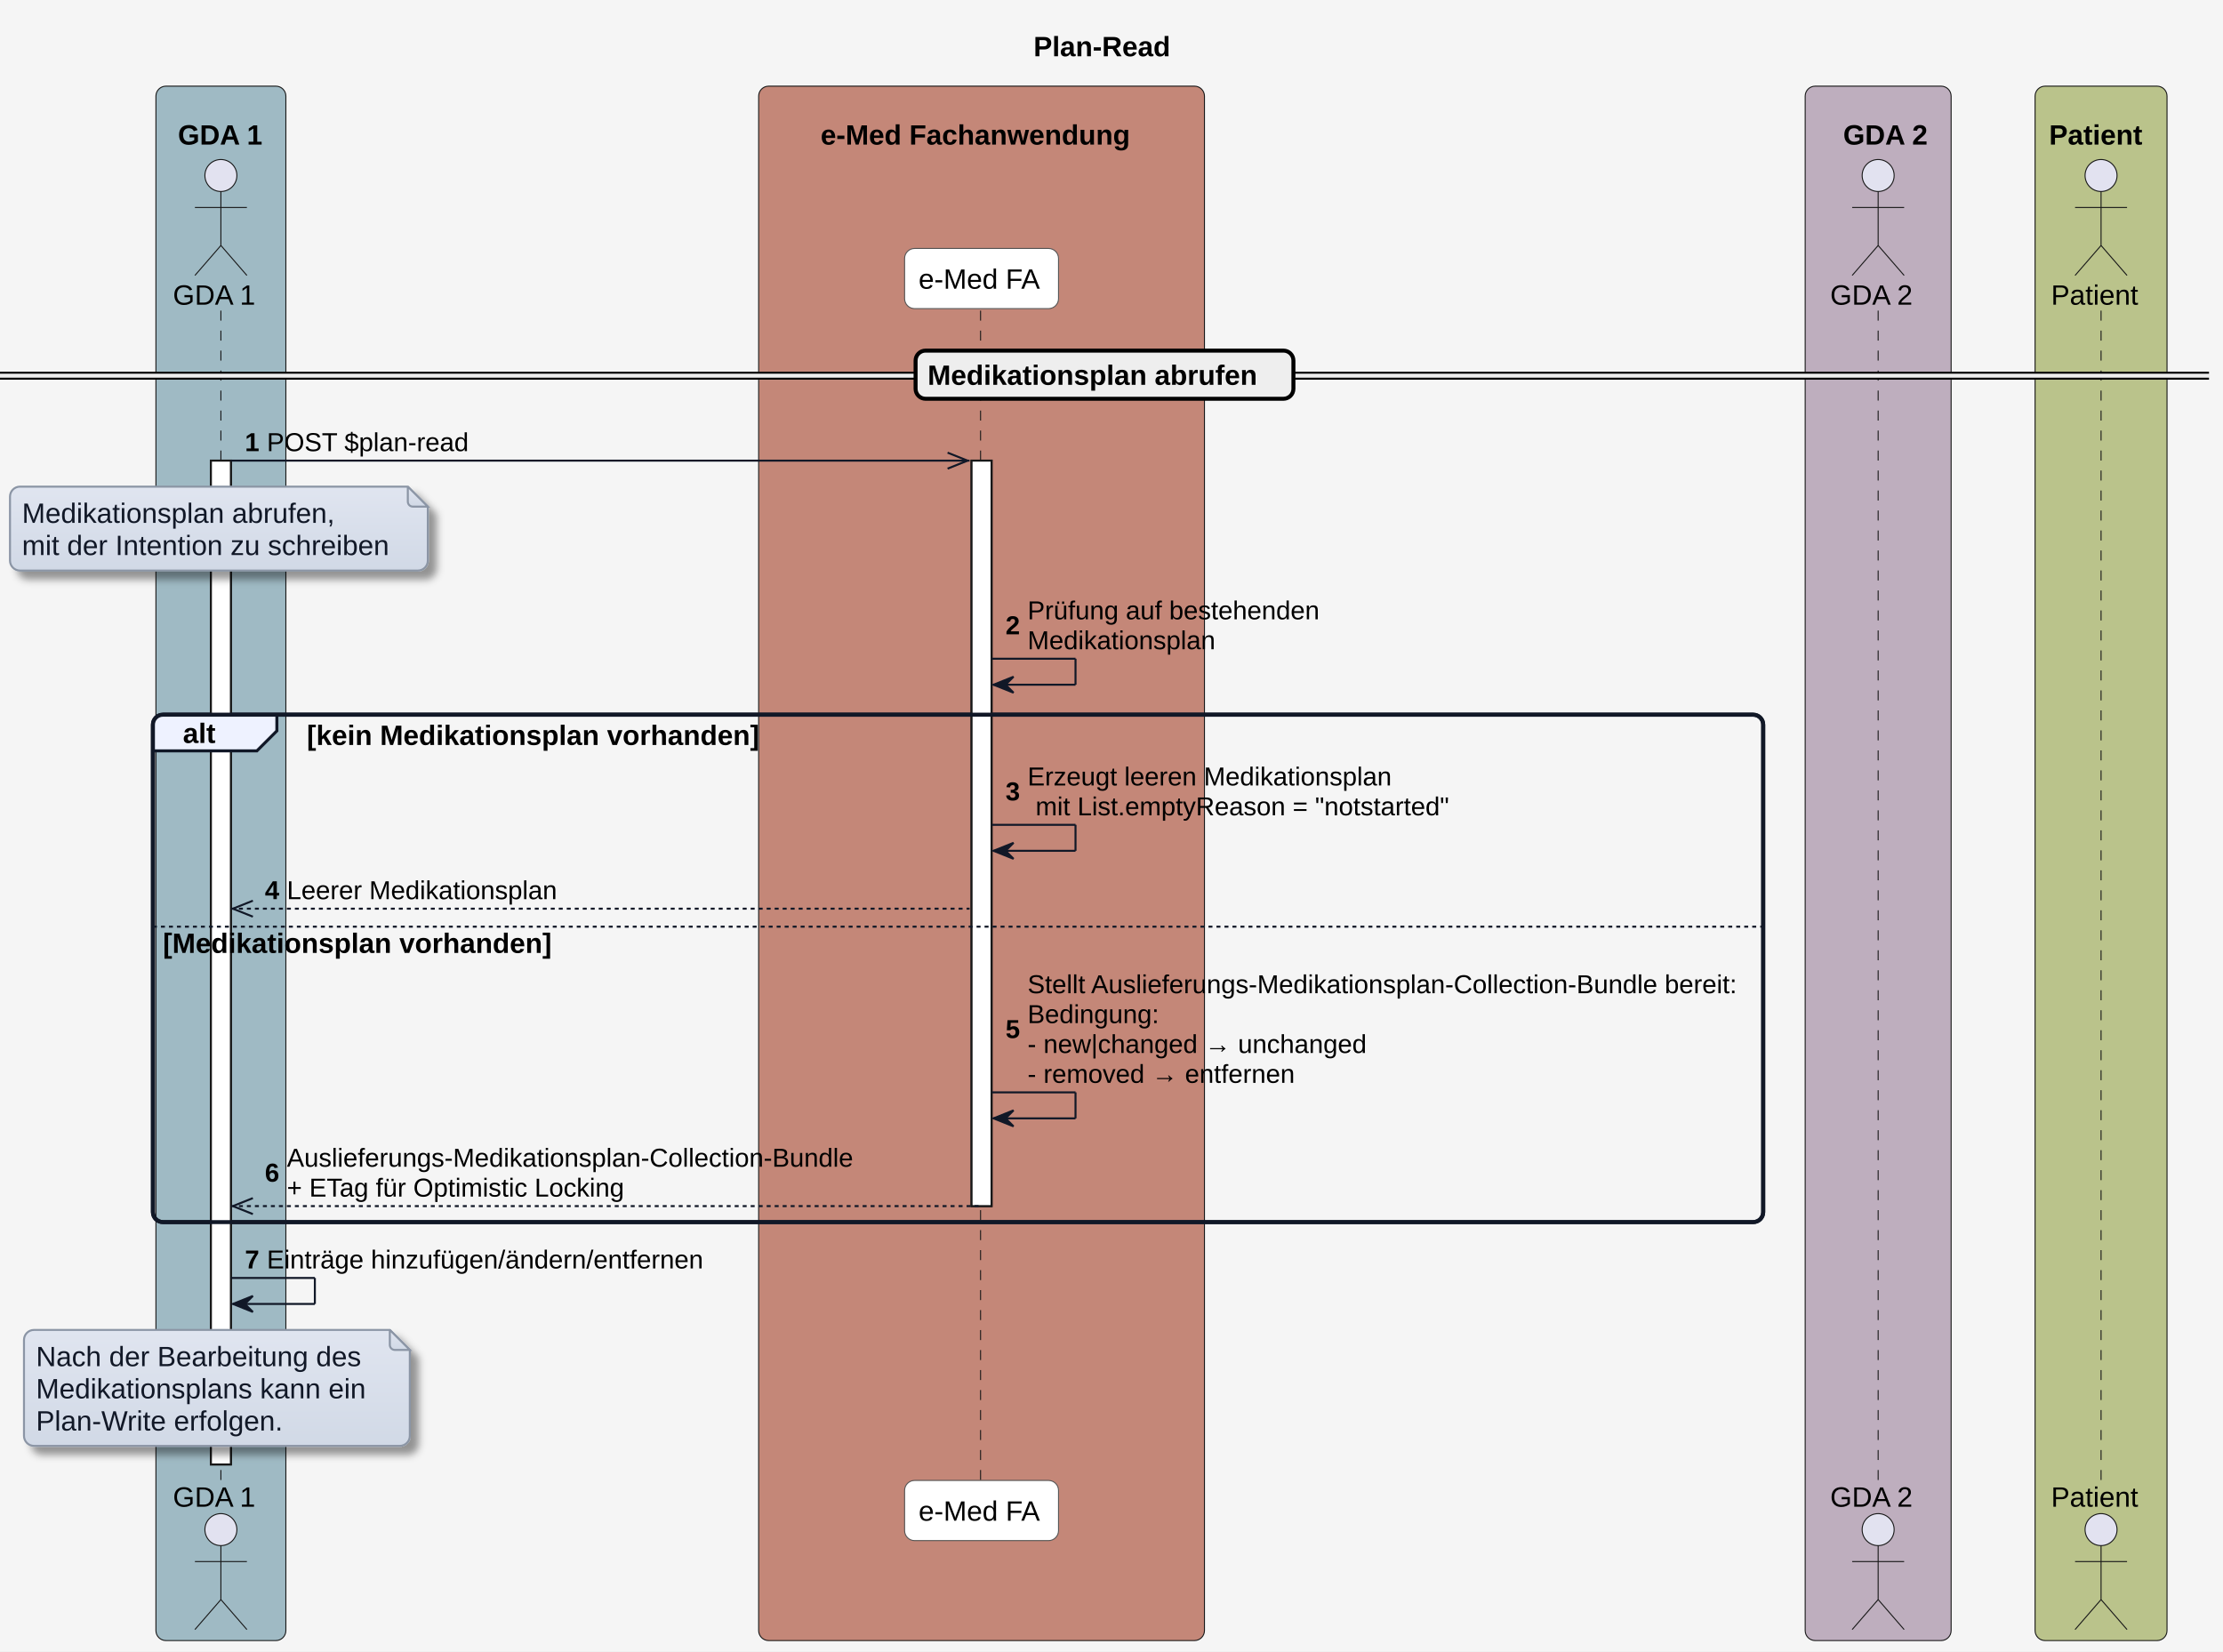
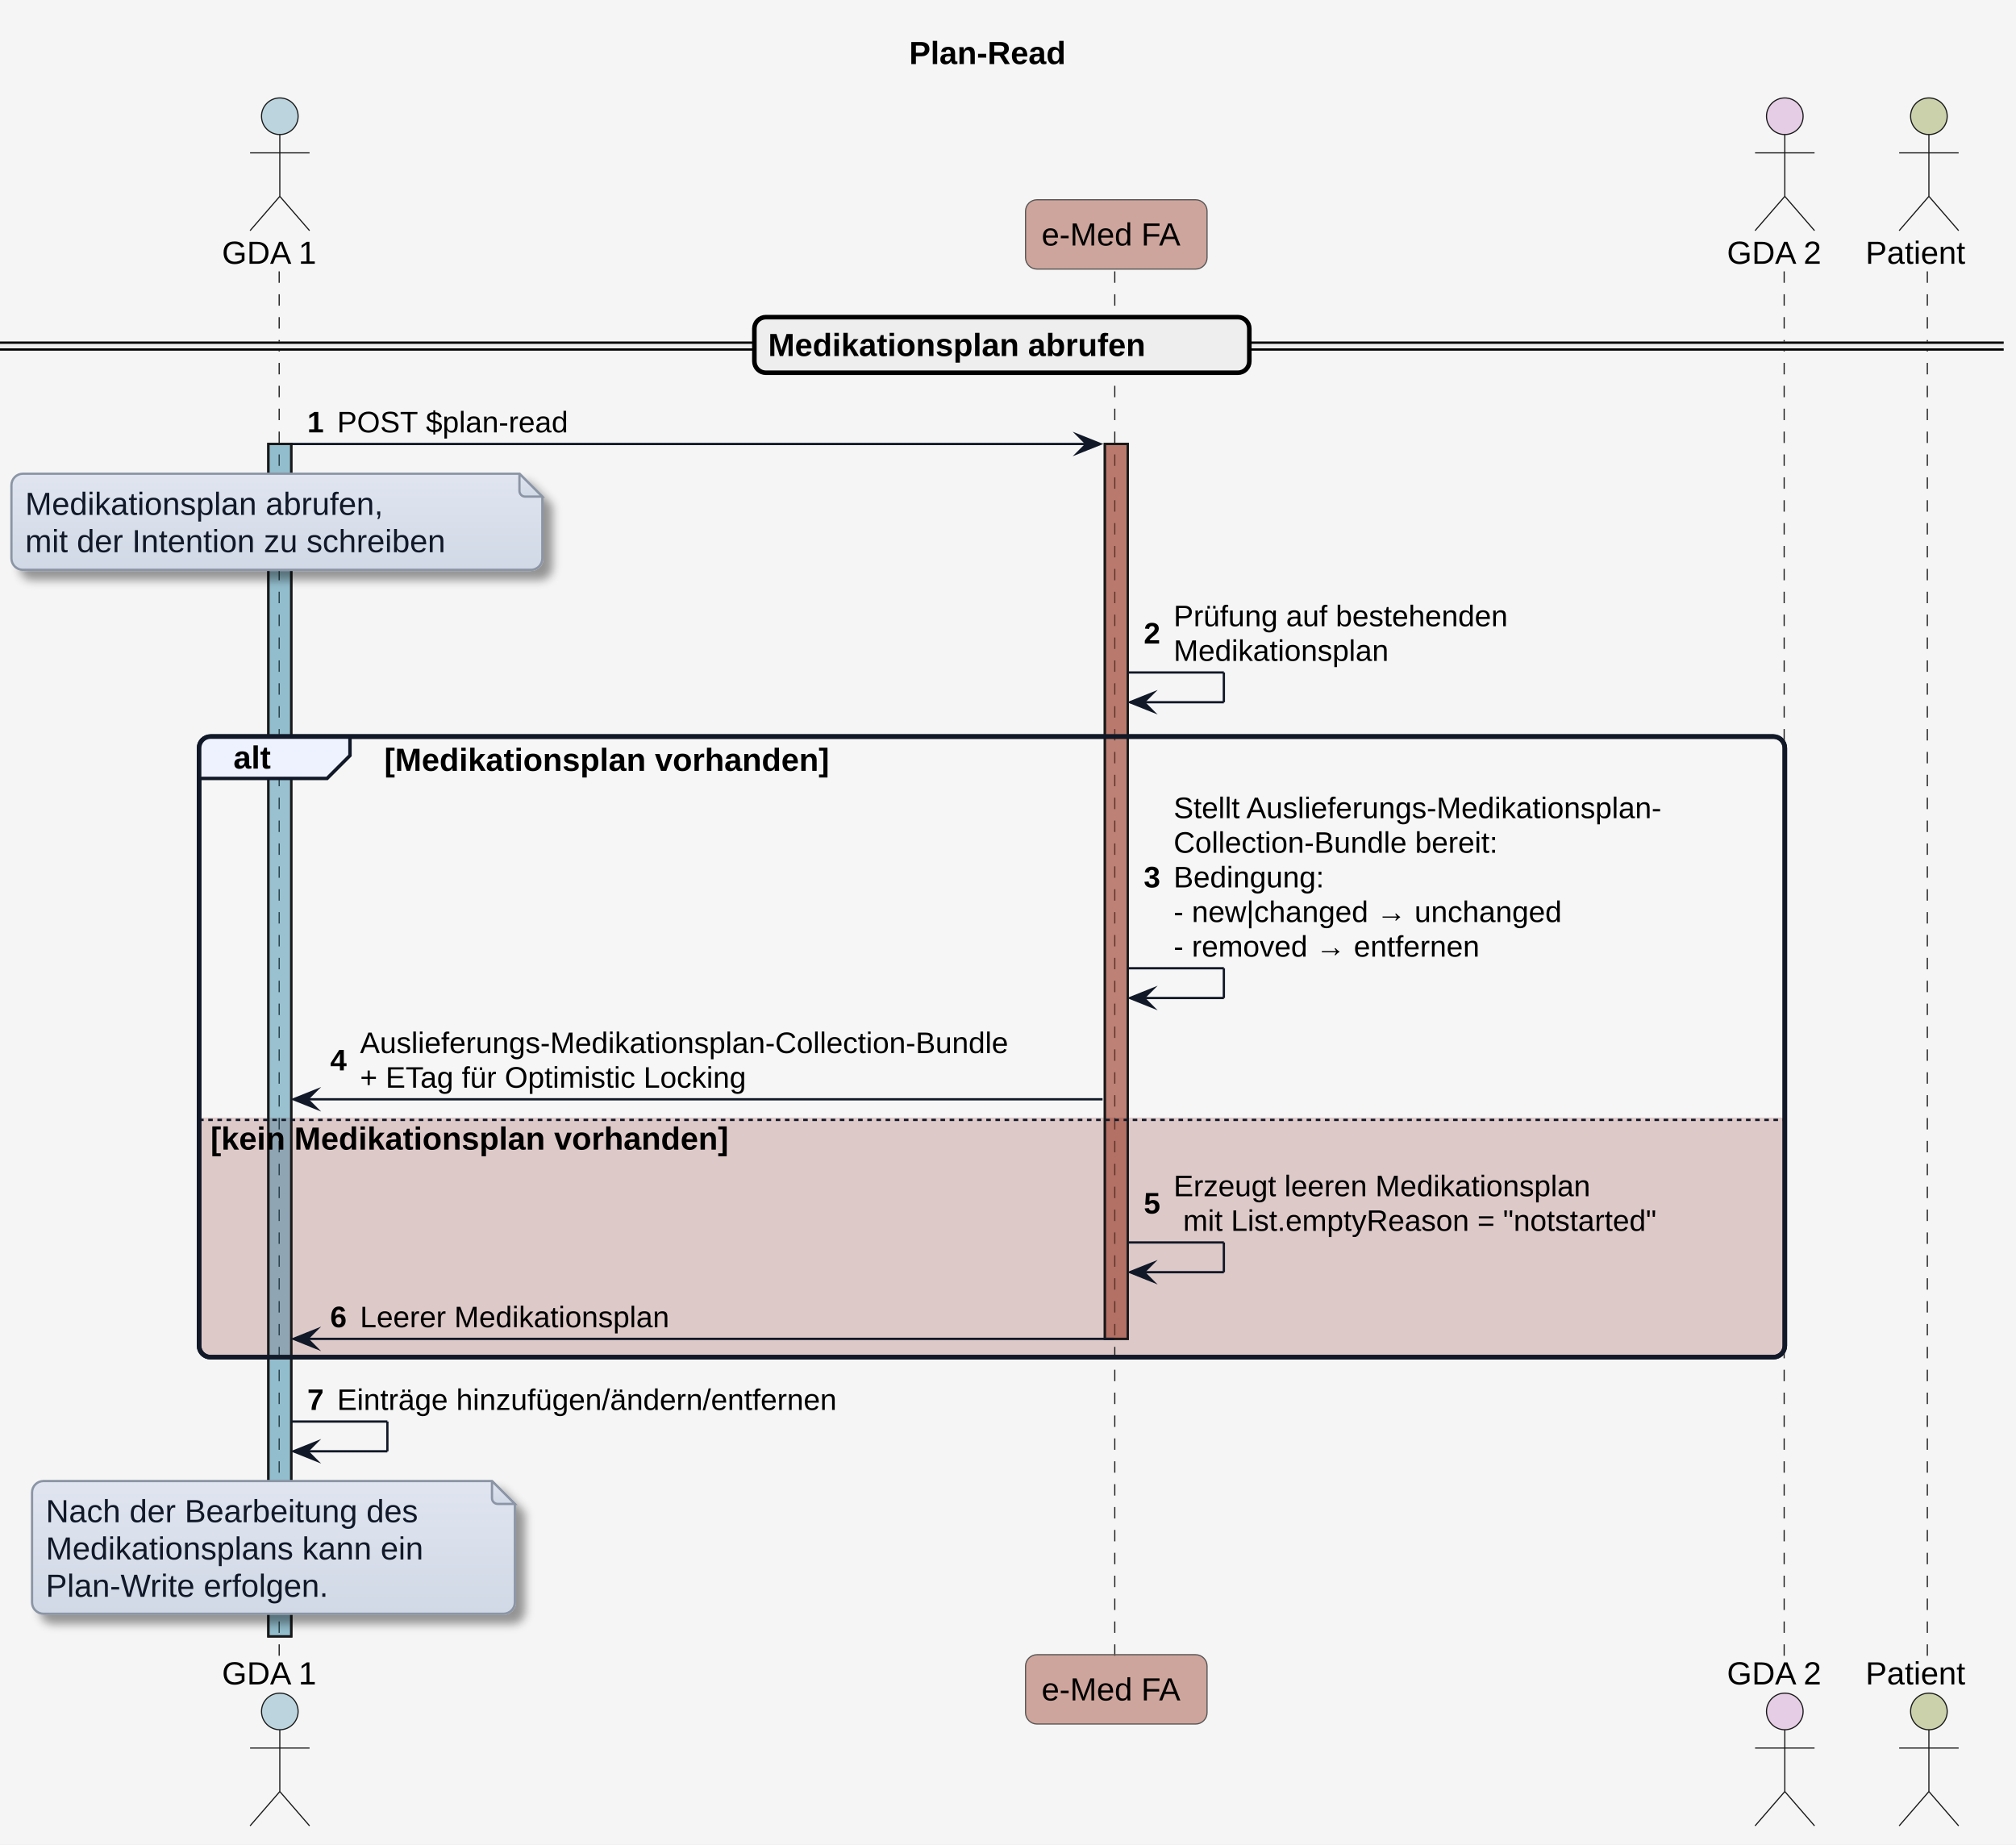
- <svg xmlns="http://www.w3.org/2000/svg" contentStyleType="text/css" height="826px" preserveAspectRatio="none" style="width:1112px;height:826px;background:#F5F5F5;" version="1.1" viewBox="0 0 1112 826" width="1112px" zoomAndPan="magnify">
+ <svg xmlns="http://www.w3.org/2000/svg" contentStyleType="text/css" data-diagram-type="SEQUENCE" height="806px" preserveAspectRatio="none" style="width:881px;height:806px;background:#F5F5F5;" version="1.1" viewBox="0 0 881 806" width="881px" zoomAndPan="magnify">
  <defs>
-     <linearGradient id="g1pnsgxojgh7x00" x1="50%" x2="50%" y1="0%" y2="100%">
+     <linearGradient id="gg58j33ivv06v0" x1="50%" x2="50%" y1="0%" y2="100%">
      <stop offset="0%" stop-color="#E0E5F0" />
      <stop offset="100%" stop-color="#D1D9E6" />
    </linearGradient>
-     <filter height="300%" id="f1pnsgxojgh7x0" width="300%" x="-1" y="-1">
-       <feGaussianBlur result="blurOut" stdDeviation="2.0" />
+     <filter height="300%" id="fg58j33ivv06v" width="300%" x="-1" y="-1">
+       <feGaussianBlur result="blurOut" stdDeviation="2" />
      <feColorMatrix in="blurOut" result="blurOut2" type="matrix" values="0 0 0 0 0 0 0 0 0 0 0 0 0 0 0 0 0 0 .4 0" />
-       <feOffset dx="4.0" dy="4.0" in="blurOut2" result="blurOut3" />
+       <feOffset dx="4" dy="4" in="blurOut2" result="blurOut3" />
      <feBlend in="SourceGraphic" in2="blurOut3" mode="normal" />
    </filter>
  </defs>
  <g>
-     <rect fill="#F5F5F5" height="826" style="stroke:none;stroke-width:1.0;" width="1112" x="0" y="0" />
-     <text fill="#000000" font-family="Arial" font-size="14" font-weight="bold" lengthAdjust="spacing" textLength="70" x="517" y="28.132">Plan-Read</text>
-     <rect fill="#9FBAC4" height="777.616" rx="5" ry="5" style="stroke:#181818;stroke-width:0.5;" width="65" x="78" y="43.099" />
-     <text fill="#000000" font-family="Arial" font-size="14" font-weight="bold" lengthAdjust="spacing" textLength="4" x="81" y="56.23"> </text>
-     <text fill="#000000" font-family="Arial" font-size="14" font-weight="bold" lengthAdjust="spacing" textLength="43" x="89" y="72.329">GDA 1</text>
-     <rect fill="#C48778" height="777.616" rx="5" ry="5" style="stroke:#181818;stroke-width:0.5;" width="223" x="379.5" y="43.099" />
-     <text fill="#000000" font-family="Arial" font-size="14" font-weight="bold" lengthAdjust="spacing" textLength="4" x="382.5" y="56.23"> </text>
-     <text fill="#000000" font-family="Arial" font-size="14" font-weight="bold" lengthAdjust="spacing" textLength="161" x="410.5" y="72.329">e-Med Fachanwendung</text>
-     <rect fill="#BEAEBE" height="777.616" rx="5" ry="5" style="stroke:#181818;stroke-width:0.5;" width="73" x="903" y="43.099" />
-     <text fill="#000000" font-family="Arial" font-size="14" font-weight="bold" lengthAdjust="spacing" textLength="4" x="906" y="56.23"> </text>
-     <text fill="#000000" font-family="Arial" font-size="14" font-weight="bold" lengthAdjust="spacing" textLength="43" x="922" y="72.329">GDA 2</text>
-     <rect fill="#BAC38B" height="777.616" rx="5" ry="5" style="stroke:#181818;stroke-width:0.5;" width="66" x="1018" y="43.099" />
-     <text fill="#000000" font-family="Arial" font-size="14" font-weight="bold" lengthAdjust="spacing" textLength="4" x="1021" y="56.23"> </text>
-     <text fill="#000000" font-family="Arial" font-size="14" font-weight="bold" lengthAdjust="spacing" textLength="48" x="1025" y="72.329">Patient</text>
-     <rect fill="#FFFFFF" height="502.174" style="stroke:#181818;stroke-width:1.0;" width="10" x="105.5" y="230.442" />
-     <rect fill="#FFFFFF" height="372.929" style="stroke:#181818;stroke-width:1.0;" width="10" x="486" y="230.442" />
-     <rect fill="none" height="253.834" rx="5" ry="5" style="stroke:#111827;stroke-width:2.0;" width="805.5" x="76.5" y="357.537" />
-     <line style="stroke:#181818;stroke-width:0.5;stroke-dasharray:5.0,5.0;" x1="110.5" x2="110.5" y1="155.394" y2="741.616" />
-     <line style="stroke:#181818;stroke-width:0.5;stroke-dasharray:5.0,5.0;" x1="490.5" x2="490.5" y1="155.394" y2="741.616" />
-     <line style="stroke:#181818;stroke-width:0.5;stroke-dasharray:5.0,5.0;" x1="939.5" x2="939.5" y1="155.394" y2="741.616" />
-     <line style="stroke:#181818;stroke-width:0.5;stroke-dasharray:5.0,5.0;" x1="1051" x2="1051" y1="155.394" y2="741.616" />
-     <text fill="#000000" font-family="Arial" font-size="14" lengthAdjust="spacing" textLength="42" x="86.5" y="152.428">GDA 1</text>
-     <ellipse cx="110.5" cy="87.796" fill="#E2E2F0" rx="8" ry="8" style="stroke:#181818;stroke-width:0.5;" />
-     <path d="M110.5,95.796 L110.5,122.796 M97.5,103.796 L123.5,103.796 M110.5,122.796 L97.5,137.796 M110.5,122.796 L123.5,137.796 " fill="none" style="stroke:#181818;stroke-width:0.5;" />
-     <text fill="#000000" font-family="Arial" font-size="14" lengthAdjust="spacing" textLength="42" x="86.5" y="753.748">GDA 1</text>
-     <ellipse cx="110.5" cy="765.214" fill="#E2E2F0" rx="8" ry="8" style="stroke:#181818;stroke-width:0.5;" />
-     <path d="M110.5,773.214 L110.5,800.214 M97.5,781.214 L123.5,781.214 M110.5,800.214 L97.5,815.214 M110.5,800.214 L123.5,815.214 " fill="none" style="stroke:#181818;stroke-width:0.5;" />
-     <rect fill="#FFFFFF" height="30.099" rx="5" ry="5" style="stroke:#555555;stroke-width:0.5;" width="77" x="452.5" y="124.296" />
-     <text fill="#000000" font-family="Arial" font-size="14" lengthAdjust="spacing" textLength="63" x="459.5" y="144.428">e-Med FA</text>
-     <rect fill="#FFFFFF" height="30.099" rx="5" ry="5" style="stroke:#555555;stroke-width:0.5;" width="77" x="452.5" y="740.616" />
-     <text fill="#000000" font-family="Arial" font-size="14" lengthAdjust="spacing" textLength="63" x="459.5" y="760.748">e-Med FA</text>
-     <text fill="#000000" font-family="Arial" font-size="14" lengthAdjust="spacing" textLength="42" x="915.5" y="152.428">GDA 2</text>
-     <ellipse cx="939.5" cy="87.796" fill="#E2E2F0" rx="8" ry="8" style="stroke:#181818;stroke-width:0.5;" />
-     <path d="M939.5,95.796 L939.5,122.796 M926.5,103.796 L952.5,103.796 M939.5,122.796 L926.5,137.796 M939.5,122.796 L952.5,137.796 " fill="none" style="stroke:#181818;stroke-width:0.5;" />
-     <text fill="#000000" font-family="Arial" font-size="14" lengthAdjust="spacing" textLength="42" x="915.5" y="753.748">GDA 2</text>
-     <ellipse cx="939.5" cy="765.214" fill="#E2E2F0" rx="8" ry="8" style="stroke:#181818;stroke-width:0.5;" />
-     <path d="M939.5,773.214 L939.5,800.214 M926.5,781.214 L952.5,781.214 M939.5,800.214 L926.5,815.214 M939.5,800.214 L952.5,815.214 " fill="none" style="stroke:#181818;stroke-width:0.5;" />
-     <text fill="#000000" font-family="Arial" font-size="14" lengthAdjust="spacing" textLength="44" x="1026" y="152.428">Patient</text>
-     <ellipse cx="1051" cy="87.796" fill="#E2E2F0" rx="8" ry="8" style="stroke:#181818;stroke-width:0.5;" />
-     <path d="M1051,95.796 L1051,122.796 M1038,103.796 L1064,103.796 M1051,122.796 L1038,137.796 M1051,122.796 L1064,137.796 " fill="none" style="stroke:#181818;stroke-width:0.5;" />
-     <text fill="#000000" font-family="Arial" font-size="14" lengthAdjust="spacing" textLength="44" x="1026" y="753.748">Patient</text>
-     <ellipse cx="1051" cy="765.214" fill="#E2E2F0" rx="8" ry="8" style="stroke:#181818;stroke-width:0.5;" />
-     <path d="M1051,773.214 L1051,800.214 M1038,781.214 L1064,781.214 M1051,800.214 L1038,815.214 M1051,800.214 L1064,815.214 " fill="none" style="stroke:#181818;stroke-width:0.5;" />
-     <rect fill="#FFFFFF" height="502.174" style="stroke:#181818;stroke-width:1.0;" width="10" x="105.5" y="230.442" />
-     <rect fill="#FFFFFF" height="372.929" style="stroke:#181818;stroke-width:1.0;" width="10" x="486" y="230.442" />
-     <rect fill="#EEEEEE" height="3" rx="5" ry="5" style="stroke:#EEEEEE;stroke-width:1.0;" width="1105" x="0" y="186.444" />
-     <line style="stroke:#000000;stroke-width:1.0;" x1="0" x2="1105" y1="186.444" y2="186.444" />
-     <line style="stroke:#000000;stroke-width:1.0;" x1="0" x2="1105" y1="189.444" y2="189.444" />
-     <rect fill="#EEEEEE" height="24.099" rx="5" ry="5" style="stroke:#000000;stroke-width:2.0;" width="189" x="458" y="175.394" />
-     <text fill="#000000" font-family="Arial" font-size="14" font-weight="bold" lengthAdjust="spacing" textLength="171" x="464" y="192.526">Medikationsplan abrufen</text>
-     <line style="stroke:#111827;stroke-width:1.0;" x1="484" x2="474" y1="230.442" y2="226.442" />
-     <line style="stroke:#111827;stroke-width:1.0;" x1="484" x2="474" y1="230.442" y2="234.442" />
-     <line style="stroke:#111827;stroke-width:1.0;" x1="115.5" x2="485" y1="230.442" y2="230.442" />
-     <text fill="#000000" font-family="Arial" font-size="13" font-weight="bold" lengthAdjust="spacing" textLength="7" x="122.5" y="225.687">1</text>
-     <text fill="#000000" font-family="Arial" font-size="13" lengthAdjust="spacing" textLength="100" x="133.5" y="225.687">POST $plan-read</text>
-     <path d="M5,248.442 L5,280.442 A5,5 0 0 0 10,285.442 L209,285.442 A5,5 0 0 0 214,280.442 L214,253.442 L204,243.442 L10,243.442 A5,5 0 0 0 5,248.442 " fill="url(#g1pnsgxojgh7x00)" filter="url(#f1pnsgxojgh7x0)" style="stroke:#8B95A5;stroke-width:1.0;" />
-     <path d="M204,243.442 L204,250.942 A2.5,2.5 0 0 0 206.5,253.442 L214,253.442 L204,243.442 " fill="url(#g1pnsgxojgh7x00)" style="stroke:#8B95A5;stroke-width:1.0;" />
-     <text fill="#111827" font-family="Arial" font-size="14" lengthAdjust="spacing" textLength="160" x="11" y="261.574">Medikationsplan abrufen,</text>
-     <text fill="#111827" font-family="Arial" font-size="14" lengthAdjust="spacing" textLength="188" x="11" y="277.672">mit der Intention zu schreiben</text>
-     <line style="stroke:#111827;stroke-width:1.0;" x1="496" x2="538" y1="329.537" y2="329.537" />
-     <line style="stroke:#111827;stroke-width:1.0;" x1="538" x2="538" y1="329.537" y2="342.537" />
-     <line style="stroke:#111827;stroke-width:1.0;" x1="497" x2="538" y1="342.537" y2="342.537" />
-     <polygon fill="#111827" points="507,338.537,497,342.537,507,346.537,503,342.537" style="stroke:#111827;stroke-width:1.0;" />
-     <text fill="#000000" font-family="Arial" font-size="13" font-weight="bold" lengthAdjust="spacing" textLength="7" x="503" y="317.307">2</text>
-     <text fill="#000000" font-family="Arial" font-size="13" lengthAdjust="spacing" textLength="145" x="514" y="309.833">Prüfung auf bestehenden</text>
-     <text fill="#000000" font-family="Arial" font-size="13" lengthAdjust="spacing" textLength="94" x="514" y="324.782">Medikationsplan</text>
-     <path d="M81.5,357.537 L138.5,357.537 L138.5,365.635 L128.5,375.635 L76.5,375.635 L76.5,362.537 A5,5 0 0 1 81.5,357.537 " fill="#EEF2FF" style="stroke:#111827;stroke-width:1.5;" />
-     <rect fill="none" height="253.834" rx="5" ry="5" style="stroke:#111827;stroke-width:2.0;" width="805.5" x="76.5" y="357.537" />
-     <text fill="#000000" font-family="Arial" font-size="14" font-weight="bold" lengthAdjust="spacing" textLength="17" x="91.5" y="371.668">alt</text>
-     <text fill="#000000" font-family="Arial" font-size="14" font-weight="bold" lengthAdjust="spacing" textLength="235" x="153.5" y="372.668">[kein Medikationsplan vorhanden]</text>
-     <line style="stroke:#111827;stroke-width:1.0;" x1="496" x2="538" y1="412.631" y2="412.631" />
-     <line style="stroke:#111827;stroke-width:1.0;" x1="538" x2="538" y1="412.631" y2="425.631" />
-     <line style="stroke:#111827;stroke-width:1.0;" x1="497" x2="538" y1="425.631" y2="425.631" />
-     <polygon fill="#111827" points="507,421.631,497,425.631,507,429.631,503,425.631" style="stroke:#111827;stroke-width:1.0;" />
-     <text fill="#000000" font-family="Arial" font-size="13" font-weight="bold" lengthAdjust="spacing" textLength="7" x="503" y="400.402">3</text>
-     <text fill="#000000" font-family="Arial" font-size="13" lengthAdjust="spacing" textLength="182" x="514" y="392.928">Erzeugt leeren Medikationsplan</text>
-     <text fill="#000000" font-family="Arial" font-size="13" lengthAdjust="spacing" textLength="211" x="518" y="407.877">mit List.emptyReason = "notstarted"</text>
-     <line style="stroke:#111827;stroke-width:1.0;" x1="116.5" x2="126.5" y1="454.58" y2="450.58" />
-     <line style="stroke:#111827;stroke-width:1.0;" x1="116.5" x2="126.5" y1="454.58" y2="458.58" />
-     <line style="stroke:#111827;stroke-width:1.0;stroke-dasharray:2.0,2.0;" x1="115.5" x2="485" y1="454.58" y2="454.58" />
-     <text fill="#000000" font-family="Arial" font-size="13" font-weight="bold" lengthAdjust="spacing" textLength="7" x="132.5" y="449.825">4</text>
-     <text fill="#000000" font-family="Arial" font-size="13" lengthAdjust="spacing" textLength="134" x="143.5" y="449.825">Leerer Medikationsplan</text>
-     <line style="stroke:#111827;stroke-width:1.0;stroke-dasharray:2.0,2.0;" x1="76.5" x2="882" y1="463.58" y2="463.58" />
-     <text fill="#000000" font-family="Arial" font-size="14" font-weight="bold" lengthAdjust="spacing" textLength="202" x="81.5" y="476.712">[Medikationsplan vorhanden]</text>
-     <line style="stroke:#111827;stroke-width:1.0;" x1="496" x2="538" y1="546.474" y2="546.474" />
-     <line style="stroke:#111827;stroke-width:1.0;" x1="538" x2="538" y1="546.474" y2="559.474" />
-     <line style="stroke:#111827;stroke-width:1.0;" x1="497" x2="538" y1="559.474" y2="559.474" />
-     <polygon fill="#111827" points="507,555.474,497,559.474,507,563.474,503,559.474" style="stroke:#111827;stroke-width:1.0;" />
-     <text fill="#000000" font-family="Arial" font-size="13" font-weight="bold" lengthAdjust="spacing" textLength="7" x="503" y="519.296">5</text>
-     <text fill="#000000" font-family="Arial" font-size="13" lengthAdjust="spacing" textLength="356" x="514" y="496.873">Stellt Auslieferungs-Medikationsplan-Collection-Bundle bereit:</text>
-     <text fill="#000000" font-family="Arial" font-size="13" lengthAdjust="spacing" textLength="65" x="514" y="511.821">Bedingung:</text>
-     <text fill="#000000" font-family="Arial" font-size="13" lengthAdjust="spacing" textLength="167" x="514" y="526.77">- new|changed → unchanged</text>
-     <text fill="#000000" font-family="Arial" font-size="13" lengthAdjust="spacing" textLength="133" x="514" y="541.719">- removed → entfernen</text>
-     <line style="stroke:#111827;stroke-width:1.0;" x1="116.5" x2="126.5" y1="603.371" y2="599.371" />
-     <line style="stroke:#111827;stroke-width:1.0;" x1="116.5" x2="126.5" y1="603.371" y2="607.371" />
-     <line style="stroke:#111827;stroke-width:1.0;stroke-dasharray:2.0,2.0;" x1="115.5" x2="490" y1="603.371" y2="603.371" />
-     <text fill="#000000" font-family="Arial" font-size="13" font-weight="bold" lengthAdjust="spacing" textLength="7" x="132.5" y="591.142">6</text>
-     <text fill="#000000" font-family="Arial" font-size="13" lengthAdjust="spacing" textLength="282" x="143.5" y="583.668">Auslieferungs-Medikationsplan-Collection-Bundle</text>
-     <text fill="#000000" font-family="Arial" font-size="13" lengthAdjust="spacing" textLength="199" x="143.5" y="598.616">+ ETag für Optimistic Locking</text>
-     <line style="stroke:#111827;stroke-width:1.0;" x1="115.5" x2="157.5" y1="639.32" y2="639.32" />
-     <line style="stroke:#111827;stroke-width:1.0;" x1="157.5" x2="157.5" y1="639.32" y2="652.32" />
-     <line style="stroke:#111827;stroke-width:1.0;" x1="116.5" x2="157.5" y1="652.32" y2="652.32" />
-     <polygon fill="#111827" points="126.5,648.32,116.5,652.32,126.5,656.32,122.5,652.32" style="stroke:#111827;stroke-width:1.0;" />
-     <text fill="#000000" font-family="Arial" font-size="13" font-weight="bold" lengthAdjust="spacing" textLength="7" x="122.5" y="634.565">7</text>
-     <text fill="#000000" font-family="Arial" font-size="13" lengthAdjust="spacing" textLength="216" x="133.5" y="634.565">Einträge hinzufügen/ändern/entfernen</text>
-     <path d="M12,670.32 L12,718.32 A5,5 0 0 0 17,723.32 L200,723.32 A5,5 0 0 0 205,718.32 L205,675.32 L195,665.32 L17,665.32 A5,5 0 0 0 12,670.32 " fill="url(#g1pnsgxojgh7x00)" filter="url(#f1pnsgxojgh7x0)" style="stroke:#8B95A5;stroke-width:1.0;" />
-     <path d="M195,665.32 L195,672.82 A2.5,2.5 0 0 0 197.5,675.32 L205,675.32 L195,665.32 " fill="url(#g1pnsgxojgh7x00)" style="stroke:#8B95A5;stroke-width:1.0;" />
-     <text fill="#111827" font-family="Arial" font-size="14" lengthAdjust="spacing" textLength="166" x="18" y="683.452">Nach der Bearbeitung des</text>
-     <text fill="#111827" font-family="Arial" font-size="14" lengthAdjust="spacing" textLength="168" x="18" y="699.55">Medikationsplans kann ein</text>
-     <text fill="#111827" font-family="Arial" font-size="14" lengthAdjust="spacing" textLength="126" x="18" y="715.649">Plan-Write erfolgen.</text>
+     <rect fill="#F5F5F5" height="806" style="stroke:none;stroke-width:1;" width="881" x="0" y="0" />
+     <g class="title" data-source-line="1">
+       <text fill="#000000" font-family="'Arial'" font-size="14" font-weight="700" lengthAdjust="spacing" textLength="80.028" x="397.299" y="27.995">Plan-Read</text>
+     </g>
+     <g>
+       <rect fill="#3588A7" fill-opacity="0.298" height="521.102" style="stroke:#181818;stroke-width:1;" width="10" x="117.282" y="194.023" />
+     </g>
+     <g>
+       <rect fill="#A14C37" fill-opacity="0.471" height="391.078" style="stroke:#181818;stroke-width:1;" width="10" x="482.827" y="194.023" />
+     </g>
+     <rect fill="#FFFFFF" fill-opacity="0.149" height="271.219" rx="5" ry="5" style="stroke:#111827;stroke-width:2;" width="692.968" x="87" y="321.883" />
+     <path d="M87,488.406 L779.968,488.406 L779.968,588.102 A5,5 0 0 1 774.968,593.102 L92,593.102 A5,5 0 0 1 87,588.102 L87,488.406" fill="#7F1515" fill-opacity="0.2" style="stroke:none;stroke-width:1;" />
+     <g class="participant-lifeline" data-entity-uid="part1" data-qualified-name="GDA_1" data-source-line="50" id="part1-lifeline">
+       <g>
+         <rect fill="#000000" fill-opacity="0" height="605.531" width="8" x="118.282" y="118.594" />
+         <line style="stroke:#181818;stroke-width:0.5;stroke-dasharray:5,5;" x1="122" x2="122" y1="118.594" y2="724.125" />
+       </g>
+     </g>
+     <g class="participant-lifeline" data-entity-uid="part2" data-qualified-name="eMed_FA" data-source-line="52" id="part2-lifeline">
+       <g>
+         <rect fill="#000000" fill-opacity="0" height="605.531" width="8" x="483.827" y="118.594" />
+         <line style="stroke:#181818;stroke-width:0.5;stroke-dasharray:5,5;" x1="487.165" x2="487.165" y1="118.594" y2="724.125" />
+       </g>
+     </g>
+     <g class="participant-lifeline" data-entity-uid="part3" data-qualified-name="GDA_2" data-source-line="54" id="part3-lifeline">
+       <g>
+         <rect fill="#000000" fill-opacity="0" height="605.531" width="8" x="775.968" y="118.594" />
+         <line style="stroke:#181818;stroke-width:0.5;stroke-dasharray:5,5;" x1="779.687" x2="779.687" y1="118.594" y2="724.125" />
+       </g>
+     </g>
+     <g class="participant-lifeline" data-entity-uid="part4" data-qualified-name="Patient" data-source-line="56" id="part4-lifeline">
+       <g>
+         <rect fill="#000000" fill-opacity="0" height="605.531" width="8" x="838.938" y="118.594" />
+         <line style="stroke:#181818;stroke-width:0.5;stroke-dasharray:5,5;" x1="842.25" x2="842.25" y1="118.594" y2="724.125" />
+       </g>
+     </g>
+     <g class="participant participant-head" data-entity-uid="part1" data-qualified-name="GDA_1" data-source-line="50" id="part1-head">
+       <text fill="#000000" font-family="'Arial'" font-size="14" lengthAdjust="spacing" textLength="44.563" x="97" y="115.292">GDA 1</text>
+       <ellipse cx="122.282" cy="50.797" fill="#3588A7" fill-opacity="0.298" rx="8" ry="8" style="stroke:#181818;stroke-width:0.5;" />
+       <path d="M122.282,58.797 L122.282,85.797 M109.282,66.797 L135.282,66.797 M122.282,85.797 L109.282,100.797 M122.282,85.797 L135.282,100.797" fill="none" style="stroke:#181818;stroke-width:0.5;" />
+     </g>
+     <g class="participant participant-tail" data-entity-uid="part1" data-qualified-name="GDA_1" data-source-line="50" id="part1-tail">
+       <text fill="#000000" font-family="'Arial'" font-size="14" lengthAdjust="spacing" textLength="44.563" x="97" y="736.12">GDA 1</text>
+       <ellipse cx="122.282" cy="747.922" fill="#3588A7" fill-opacity="0.298" rx="8" ry="8" style="stroke:#181818;stroke-width:0.5;" />
+       <path d="M122.282,755.922 L122.282,782.922 M109.282,763.922 L135.282,763.922 M122.282,782.922 L109.282,797.922 M122.282,782.922 L135.282,797.922" fill="none" style="stroke:#181818;stroke-width:0.5;" />
+     </g>
+     <g class="participant participant-head" data-entity-uid="part2" data-qualified-name="eMed_FA" data-source-line="52" id="part2-head">
+       <rect fill="#A14C37" fill-opacity="0.471" height="30.297" rx="5" ry="5" style="stroke:#555555;stroke-width:0.5;" width="79.324" x="448.165" y="87.297" />
+       <text fill="#000000" font-family="'Arial'" font-size="14" lengthAdjust="spacing" textLength="65.324" x="455.165" y="107.292">e-Med FA</text>
+     </g>
+     <g class="participant participant-tail" data-entity-uid="part2" data-qualified-name="eMed_FA" data-source-line="52" id="part2-tail">
+       <rect fill="#A14C37" fill-opacity="0.471" height="30.297" rx="5" ry="5" style="stroke:#555555;stroke-width:0.5;" width="79.324" x="448.165" y="723.125" />
+       <text fill="#000000" font-family="'Arial'" font-size="14" lengthAdjust="spacing" textLength="65.324" x="455.165" y="743.12">e-Med FA</text>
+     </g>
+     <g class="participant participant-head" data-entity-uid="part3" data-qualified-name="GDA_2" data-source-line="54" id="part3-head">
+       <text fill="#000000" font-family="'Arial'" font-size="14" lengthAdjust="spacing" textLength="44.563" x="754.687" y="115.292">GDA 2</text>
+       <ellipse cx="779.968" cy="50.797" fill="#CA89CA" fill-opacity="0.373" rx="8" ry="8" style="stroke:#181818;stroke-width:0.5;" />
+       <path d="M779.968,58.797 L779.968,85.797 M766.968,66.797 L792.968,66.797 M779.968,85.797 L766.968,100.797 M779.968,85.797 L792.968,100.797" fill="none" style="stroke:#181818;stroke-width:0.5;" />
+     </g>
+     <g class="participant participant-tail" data-entity-uid="part3" data-qualified-name="GDA_2" data-source-line="54" id="part3-tail">
+       <text fill="#000000" font-family="'Arial'" font-size="14" lengthAdjust="spacing" textLength="44.563" x="754.687" y="736.12">GDA 2</text>
+       <ellipse cx="779.968" cy="747.922" fill="#CA89CA" fill-opacity="0.373" rx="8" ry="8" style="stroke:#181818;stroke-width:0.5;" />
+       <path d="M779.968,755.922 L779.968,782.922 M766.968,763.922 L792.968,763.922 M779.968,782.922 L766.968,797.922 M779.968,782.922 L792.968,797.922" fill="none" style="stroke:#181818;stroke-width:0.5;" />
+     </g>
+     <g class="participant participant-head" data-entity-uid="part4" data-qualified-name="Patient" data-source-line="56" id="part4-head">
+       <text fill="#000000" font-family="'Arial'" font-size="14" lengthAdjust="spacing" textLength="49.376" x="815.25" y="115.292">Patient</text>
+       <ellipse cx="842.938" cy="50.797" fill="#A2AE64" fill-opacity="0.51" rx="8" ry="8" style="stroke:#181818;stroke-width:0.5;" />
+       <path d="M842.938,58.797 L842.938,85.797 M829.938,66.797 L855.938,66.797 M842.938,85.797 L829.938,100.797 M842.938,85.797 L855.938,100.797" fill="none" style="stroke:#181818;stroke-width:0.5;" />
+     </g>
+     <g class="participant participant-tail" data-entity-uid="part4" data-qualified-name="Patient" data-source-line="56" id="part4-tail">
+       <text fill="#000000" font-family="'Arial'" font-size="14" lengthAdjust="spacing" textLength="49.376" x="815.25" y="736.12">Patient</text>
+       <ellipse cx="842.938" cy="747.922" fill="#A2AE64" fill-opacity="0.51" rx="8" ry="8" style="stroke:#181818;stroke-width:0.5;" />
+       <path d="M842.938,755.922 L842.938,782.922 M829.938,763.922 L855.938,763.922 M842.938,782.922 L829.938,797.922 M842.938,782.922 L855.938,797.922" fill="none" style="stroke:#181818;stroke-width:0.5;" />
+     </g>
+     <g>
+       <rect fill="#3588A7" fill-opacity="0.298" height="521.102" style="stroke:#181818;stroke-width:1;" width="10" x="117.282" y="194.023" />
+     </g>
+     <g>
+       <rect fill="#A14C37" fill-opacity="0.471" height="391.078" style="stroke:#181818;stroke-width:1;" width="10" x="482.827" y="194.023" />
+     </g>
+     <rect fill="#EEEEEE" height="3" rx="5" ry="5" style="stroke:#EEEEEE;stroke-width:1;" width="875.626" x="0" y="149.742" />
+     <line style="stroke:#000000;stroke-width:1;" x1="0" x2="875.626" y1="149.742" y2="149.742" />
+     <line style="stroke:#000000;stroke-width:1;" x1="0" x2="875.626" y1="152.742" y2="152.742" />
+     <rect fill="#EEEEEE" height="24.297" rx="5" ry="5" style="stroke:#000000;stroke-width:2;" width="216.289" x="329.668" y="138.594" />
+     <text fill="#000000" font-family="'Arial'" font-size="14" font-weight="700" lengthAdjust="spacing" textLength="197.415" x="335.668" y="155.589">Medikationsplan abrufen</text>
+     <g class="message" data-entity-1="part1" data-entity-2="part2" data-source-line="62" id="msg1">
+       <polygon fill="#111827" points="470.827,190.023,480.827,194.023,470.827,198.023,474.827,194.023" style="stroke:#111827;stroke-width:1;stroke-linejoin:miter;stroke-miterlimit:10;" />
+       <line style="stroke:#111827;stroke-width:1;" x1="127.282" x2="476.827" y1="194.023" y2="194.023" />
+       <text fill="#000000" font-family="'Arial'" font-size="13" font-weight="700" lengthAdjust="spacing" textLength="9.045" x="134.282" y="188.958">1</text>
+       <text fill="#000000" font-family="'Arial'" font-size="13" lengthAdjust="spacing" textLength="108.989" x="147.327" y="188.958">POST $plan-read</text>
+     </g>
+     <path d="M5,212.023 L5,244.023 A5,5 0 0 0 10,249.023 L232,249.023 A5,5 0 0 0 237,244.023 L237,217.023 L227,207.023 L10,207.023 A5,5 0 0 0 5,212.023" fill="url(#gg58j33ivv06v0)" filter="url(#fg58j33ivv06v)" style="stroke:#8B95A5;stroke-width:1;" />
+     <path d="M227,207.023 L227,214.523 A2.5,2.5 0 0 0 229.5,217.023 L237,217.023 L227,207.023" fill="url(#gg58j33ivv06v0)" style="stroke:#8B95A5;stroke-width:1;" />
+     <text fill="#111827" font-family="'Arial'" font-size="14" lengthAdjust="spacing" textLength="177.905" x="11" y="225.019">Medikationsplan abrufen,</text>
+     <text fill="#111827" font-family="'Arial'" font-size="14" lengthAdjust="spacing" textLength="211.586" x="11" y="241.315">mit der Intention zu schreiben</text>
+     <g class="message" data-entity-1="part2" data-entity-2="part2" data-source-line="71" id="msg2">
+       <line style="stroke:#111827;stroke-width:1;" x1="492.827" x2="534.827" y1="293.883" y2="293.883" />
+       <line style="stroke:#111827;stroke-width:1;" x1="534.827" x2="534.827" y1="293.883" y2="306.883" />
+       <line style="stroke:#111827;stroke-width:1;" x1="493.827" x2="534.827" y1="306.883" y2="306.883" />
+       <polygon fill="#111827" points="503.827,302.883,493.827,306.883,503.827,310.883,499.827,306.883" style="stroke:#111827;stroke-width:1;stroke-linejoin:miter;stroke-miterlimit:10;" />
+       <text fill="#000000" font-family="'Arial'" font-size="13" font-weight="700" lengthAdjust="spacing" textLength="9.045" x="499.827" y="281.25">2</text>
+       <text fill="#000000" font-family="'Arial'" font-size="13" lengthAdjust="spacing" textLength="164.861" x="512.873" y="273.684">Prüfung auf bestehenden</text>
+       <text fill="#000000" font-family="'Arial'" font-size="13" lengthAdjust="spacing" textLength="106.317" x="512.873" y="288.817">Medikationsplan</text>
+     </g>
+     <path d="M92,321.883 L152.939,321.883 L152.939,330.18 L142.939,340.18 L87,340.18 L87,326.883 A5,5 0 0 1 92,321.883" fill="#EEF2FF" style="stroke:#111827;stroke-width:1.5;" />
+     <rect fill="none" height="271.219" rx="5" ry="5" style="stroke:#111827;stroke-width:2;" width="692.968" x="87" y="321.883" />
+     <text fill="#000000" font-family="'Arial'" font-size="14" font-weight="700" lengthAdjust="spacing" textLength="20.939" x="102" y="335.878">alt</text>
+     <text fill="#000000" font-family="'Arial'" font-size="14" font-weight="700" lengthAdjust="spacing" textLength="232.832" x="167.939" y="336.878">[Medikationsplan vorhanden]</text>
+     <g class="message" data-entity-1="part2" data-entity-2="part2" data-source-line="74" id="msg3">
+       <line style="stroke:#111827;stroke-width:1;" x1="492.827" x2="534.827" y1="423.141" y2="423.141" />
+       <line style="stroke:#111827;stroke-width:1;" x1="534.827" x2="534.827" y1="423.141" y2="436.141" />
+       <line style="stroke:#111827;stroke-width:1;" x1="493.827" x2="534.827" y1="436.141" y2="436.141" />
+       <polygon fill="#111827" points="503.827,432.141,493.827,436.141,503.827,440.141,499.827,436.141" style="stroke:#111827;stroke-width:1;stroke-linejoin:miter;stroke-miterlimit:10;" />
+       <text fill="#000000" font-family="'Arial'" font-size="13" font-weight="700" lengthAdjust="spacing" textLength="9.045" x="499.827" y="387.809">3</text>
+       <text fill="#000000" font-family="'Arial'" font-size="13" lengthAdjust="spacing" textLength="242.049" x="512.873" y="357.543">Stellt Auslieferungs-Medikationsplan-</text>
+       <text fill="#000000" font-family="'Arial'" font-size="13" lengthAdjust="spacing" textLength="161.065" x="512.873" y="372.676">Collection-Bundle bereit:</text>
+       <text fill="#000000" font-family="'Arial'" font-size="13" lengthAdjust="spacing" textLength="74.382" x="512.873" y="387.809">Bedingung:</text>
+       <text fill="#000000" font-family="'Arial'" font-size="13" lengthAdjust="spacing" textLength="187.897" x="512.873" y="402.942">- new|changed → unchanged</text>
+       <text fill="#000000" font-family="'Arial'" font-size="13" lengthAdjust="spacing" textLength="149.614" x="512.873" y="418.075">- removed → entfernen</text>
+     </g>
+     <g class="message" data-entity-1="part2" data-entity-2="part1" data-source-line="75" id="msg4">
+       <polygon fill="#111827" points="138.282,476.406,128.282,480.406,138.282,484.406,134.282,480.406" style="stroke:#111827;stroke-width:1;stroke-linejoin:miter;stroke-miterlimit:10;" />
+       <line style="stroke:#111827;stroke-width:1;" x1="132.282" x2="481.827" y1="480.406" y2="480.406" />
+       <text fill="#000000" font-family="'Arial'" font-size="13" font-weight="700" lengthAdjust="spacing" textLength="9.045" x="144.282" y="467.774">4</text>
+       <text fill="#000000" font-family="'Arial'" font-size="13" lengthAdjust="spacing" textLength="318.5" x="157.327" y="460.207">Auslieferungs-Medikationsplan-Collection-Bundle</text>
+       <text fill="#000000" font-family="'Arial'" font-size="13" lengthAdjust="spacing" textLength="194.029" x="157.327" y="475.34">+ ETag für Optimistic Locking</text>
+     </g>
+     <line style="stroke:#111827;stroke-width:1;stroke-dasharray:2,2;" x1="87" x2="779.968" y1="489.406" y2="489.406" />
+     <text fill="#000000" font-family="'Arial'" font-size="14" font-weight="700" lengthAdjust="spacing" textLength="271.277" x="92" y="502.401">[kein Medikationsplan vorhanden]</text>
+     <g class="message" data-entity-1="part2" data-entity-2="part2" data-source-line="77" id="msg5">
+       <line style="stroke:#111827;stroke-width:1;" x1="492.827" x2="534.827" y1="542.969" y2="542.969" />
+       <line style="stroke:#111827;stroke-width:1;" x1="534.827" x2="534.827" y1="542.969" y2="555.969" />
+       <line style="stroke:#111827;stroke-width:1;" x1="493.827" x2="534.827" y1="555.969" y2="555.969" />
+       <polygon fill="#111827" points="503.827,551.969,493.827,555.969,503.827,559.969,499.827,555.969" style="stroke:#111827;stroke-width:1;stroke-linejoin:miter;stroke-miterlimit:10;" />
+       <text fill="#000000" font-family="'Arial'" font-size="13" font-weight="700" lengthAdjust="spacing" textLength="9.045" x="499.827" y="530.336">5</text>
+       <text fill="#000000" font-family="'Arial'" font-size="13" lengthAdjust="spacing" textLength="205.74" x="512.873" y="522.77">Erzeugt leeren Medikationsplan</text>
+       <text fill="#000000" font-family="'Arial'" font-size="13" lengthAdjust="spacing" textLength="240.963" x="517.005" y="537.903">mit List.emptyReason = "notstarted"</text>
+     </g>
+     <g class="message" data-entity-1="part2" data-entity-2="part1" data-source-line="78" id="msg6">
+       <polygon fill="#111827" points="138.282,581.102,128.282,585.102,138.282,589.102,134.282,585.102" style="stroke:#111827;stroke-width:1;stroke-linejoin:miter;stroke-miterlimit:10;" />
+       <line style="stroke:#111827;stroke-width:1;" x1="132.282" x2="486.827" y1="585.102" y2="585.102" />
+       <text fill="#000000" font-family="'Arial'" font-size="13" font-weight="700" lengthAdjust="spacing" textLength="9.045" x="144.282" y="580.036">6</text>
+       <text fill="#000000" font-family="'Arial'" font-size="13" lengthAdjust="spacing" textLength="152.375" x="157.327" y="580.036">Leerer Medikationsplan</text>
+     </g>
+     <g class="message" data-entity-1="part1" data-entity-2="part1" data-source-line="82" id="msg7">
+       <line style="stroke:#111827;stroke-width:1;" x1="127.282" x2="169.282" y1="621.234" y2="621.234" />
+       <line style="stroke:#111827;stroke-width:1;" x1="169.282" x2="169.282" y1="621.234" y2="634.234" />
+       <line style="stroke:#111827;stroke-width:1;" x1="128.282" x2="169.282" y1="634.234" y2="634.234" />
+       <polygon fill="#111827" points="138.282,630.234,128.282,634.234,138.282,638.234,134.282,634.234" style="stroke:#111827;stroke-width:1;stroke-linejoin:miter;stroke-miterlimit:10;" />
+       <text fill="#000000" font-family="'Arial'" font-size="13" font-weight="700" lengthAdjust="spacing" textLength="9.045" x="134.282" y="616.168">7</text>
+       <text fill="#000000" font-family="'Arial'" font-size="13" lengthAdjust="spacing" textLength="249.844" x="147.327" y="616.168">Einträge hinzufügen/ändern/entfernen</text>
+     </g>
+     <path d="M14,652.234 L14,700.234 A5,5 0 0 0 19,705.234 L220,705.234 A5,5 0 0 0 225,700.234 L225,657.234 L215,647.234 L19,647.234 A5,5 0 0 0 14,652.234" fill="url(#gg58j33ivv06v0)" filter="url(#fg58j33ivv06v)" style="stroke:#8B95A5;stroke-width:1;" />
+     <path d="M215,647.234 L215,654.734 A2.5,2.5 0 0 0 217.5,657.234 L225,657.234 L215,647.234" fill="url(#gg58j33ivv06v0)" style="stroke:#8B95A5;stroke-width:1;" />
+     <text fill="#111827" font-family="'Arial'" font-size="14" lengthAdjust="spacing" textLength="183.087" x="20" y="665.23">Nach der Bearbeitung des</text>
+     <text fill="#111827" font-family="'Arial'" font-size="14" lengthAdjust="spacing" textLength="186.498" x="20" y="681.526">Medikationsplans kann ein</text>
+     <text fill="#111827" font-family="'Arial'" font-size="14" lengthAdjust="spacing" textLength="139.453" x="20" y="697.823">Plan-Write erfolgen.</text>
  </g>
</svg>
